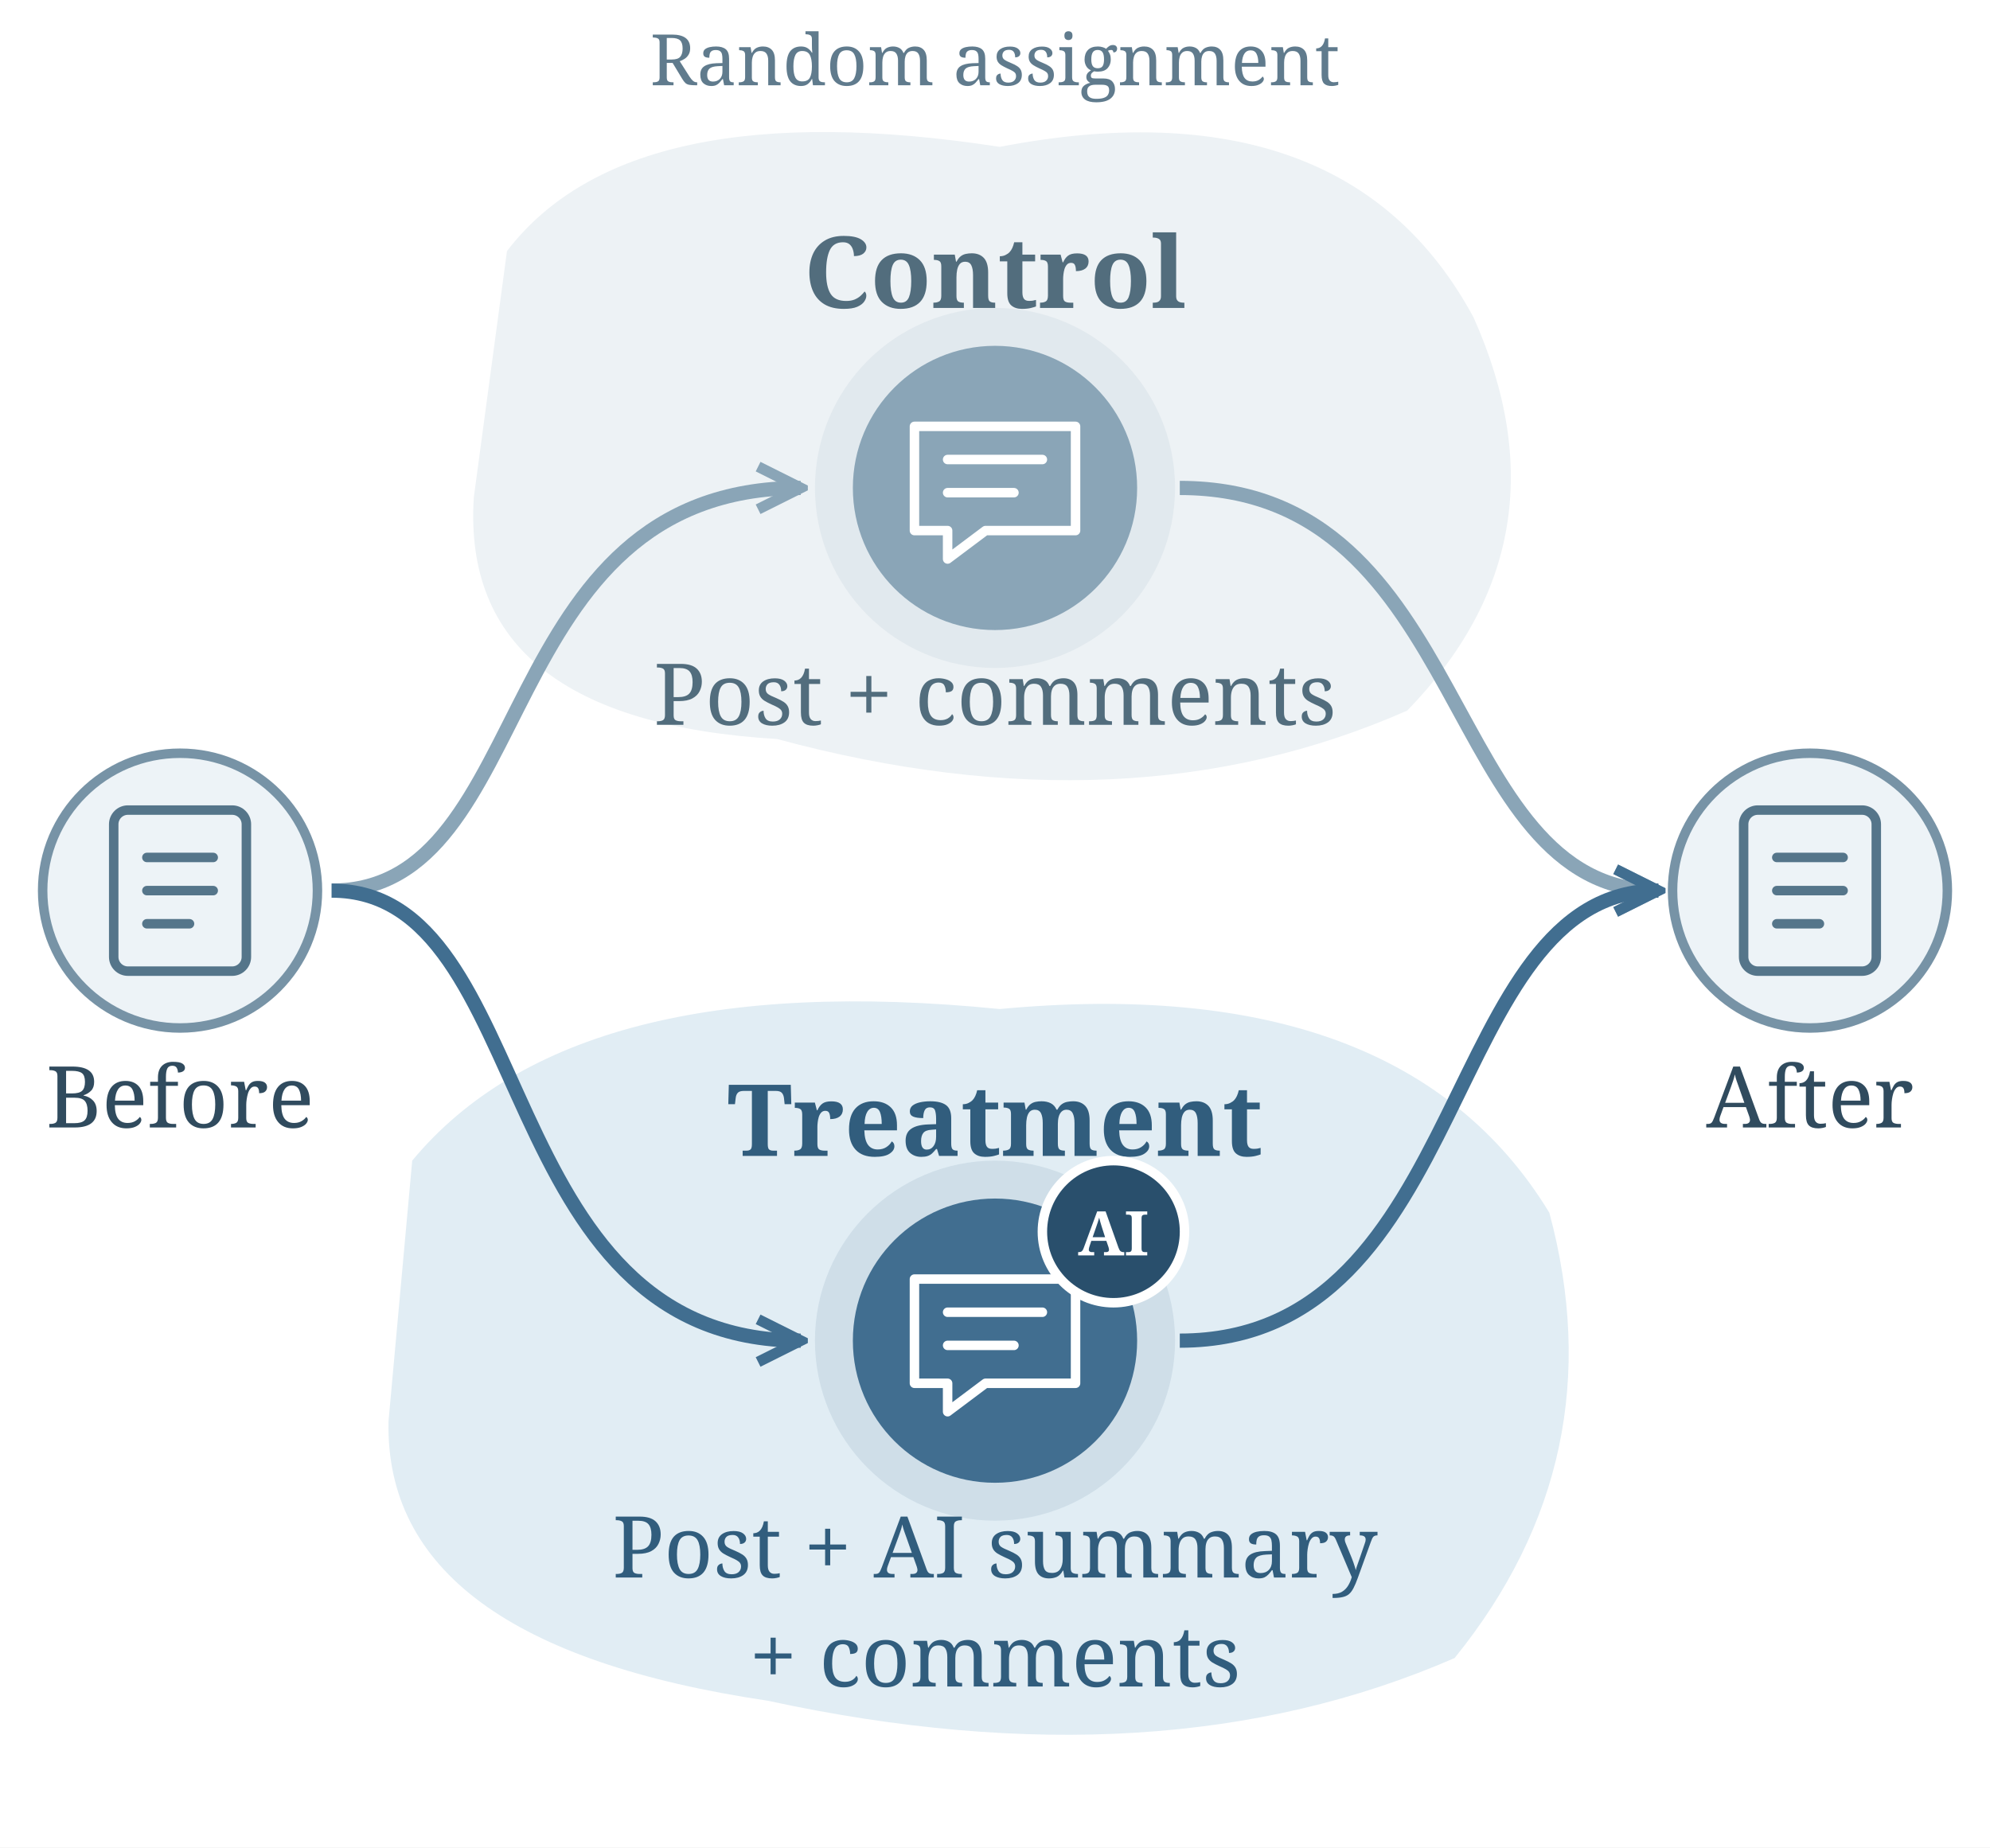
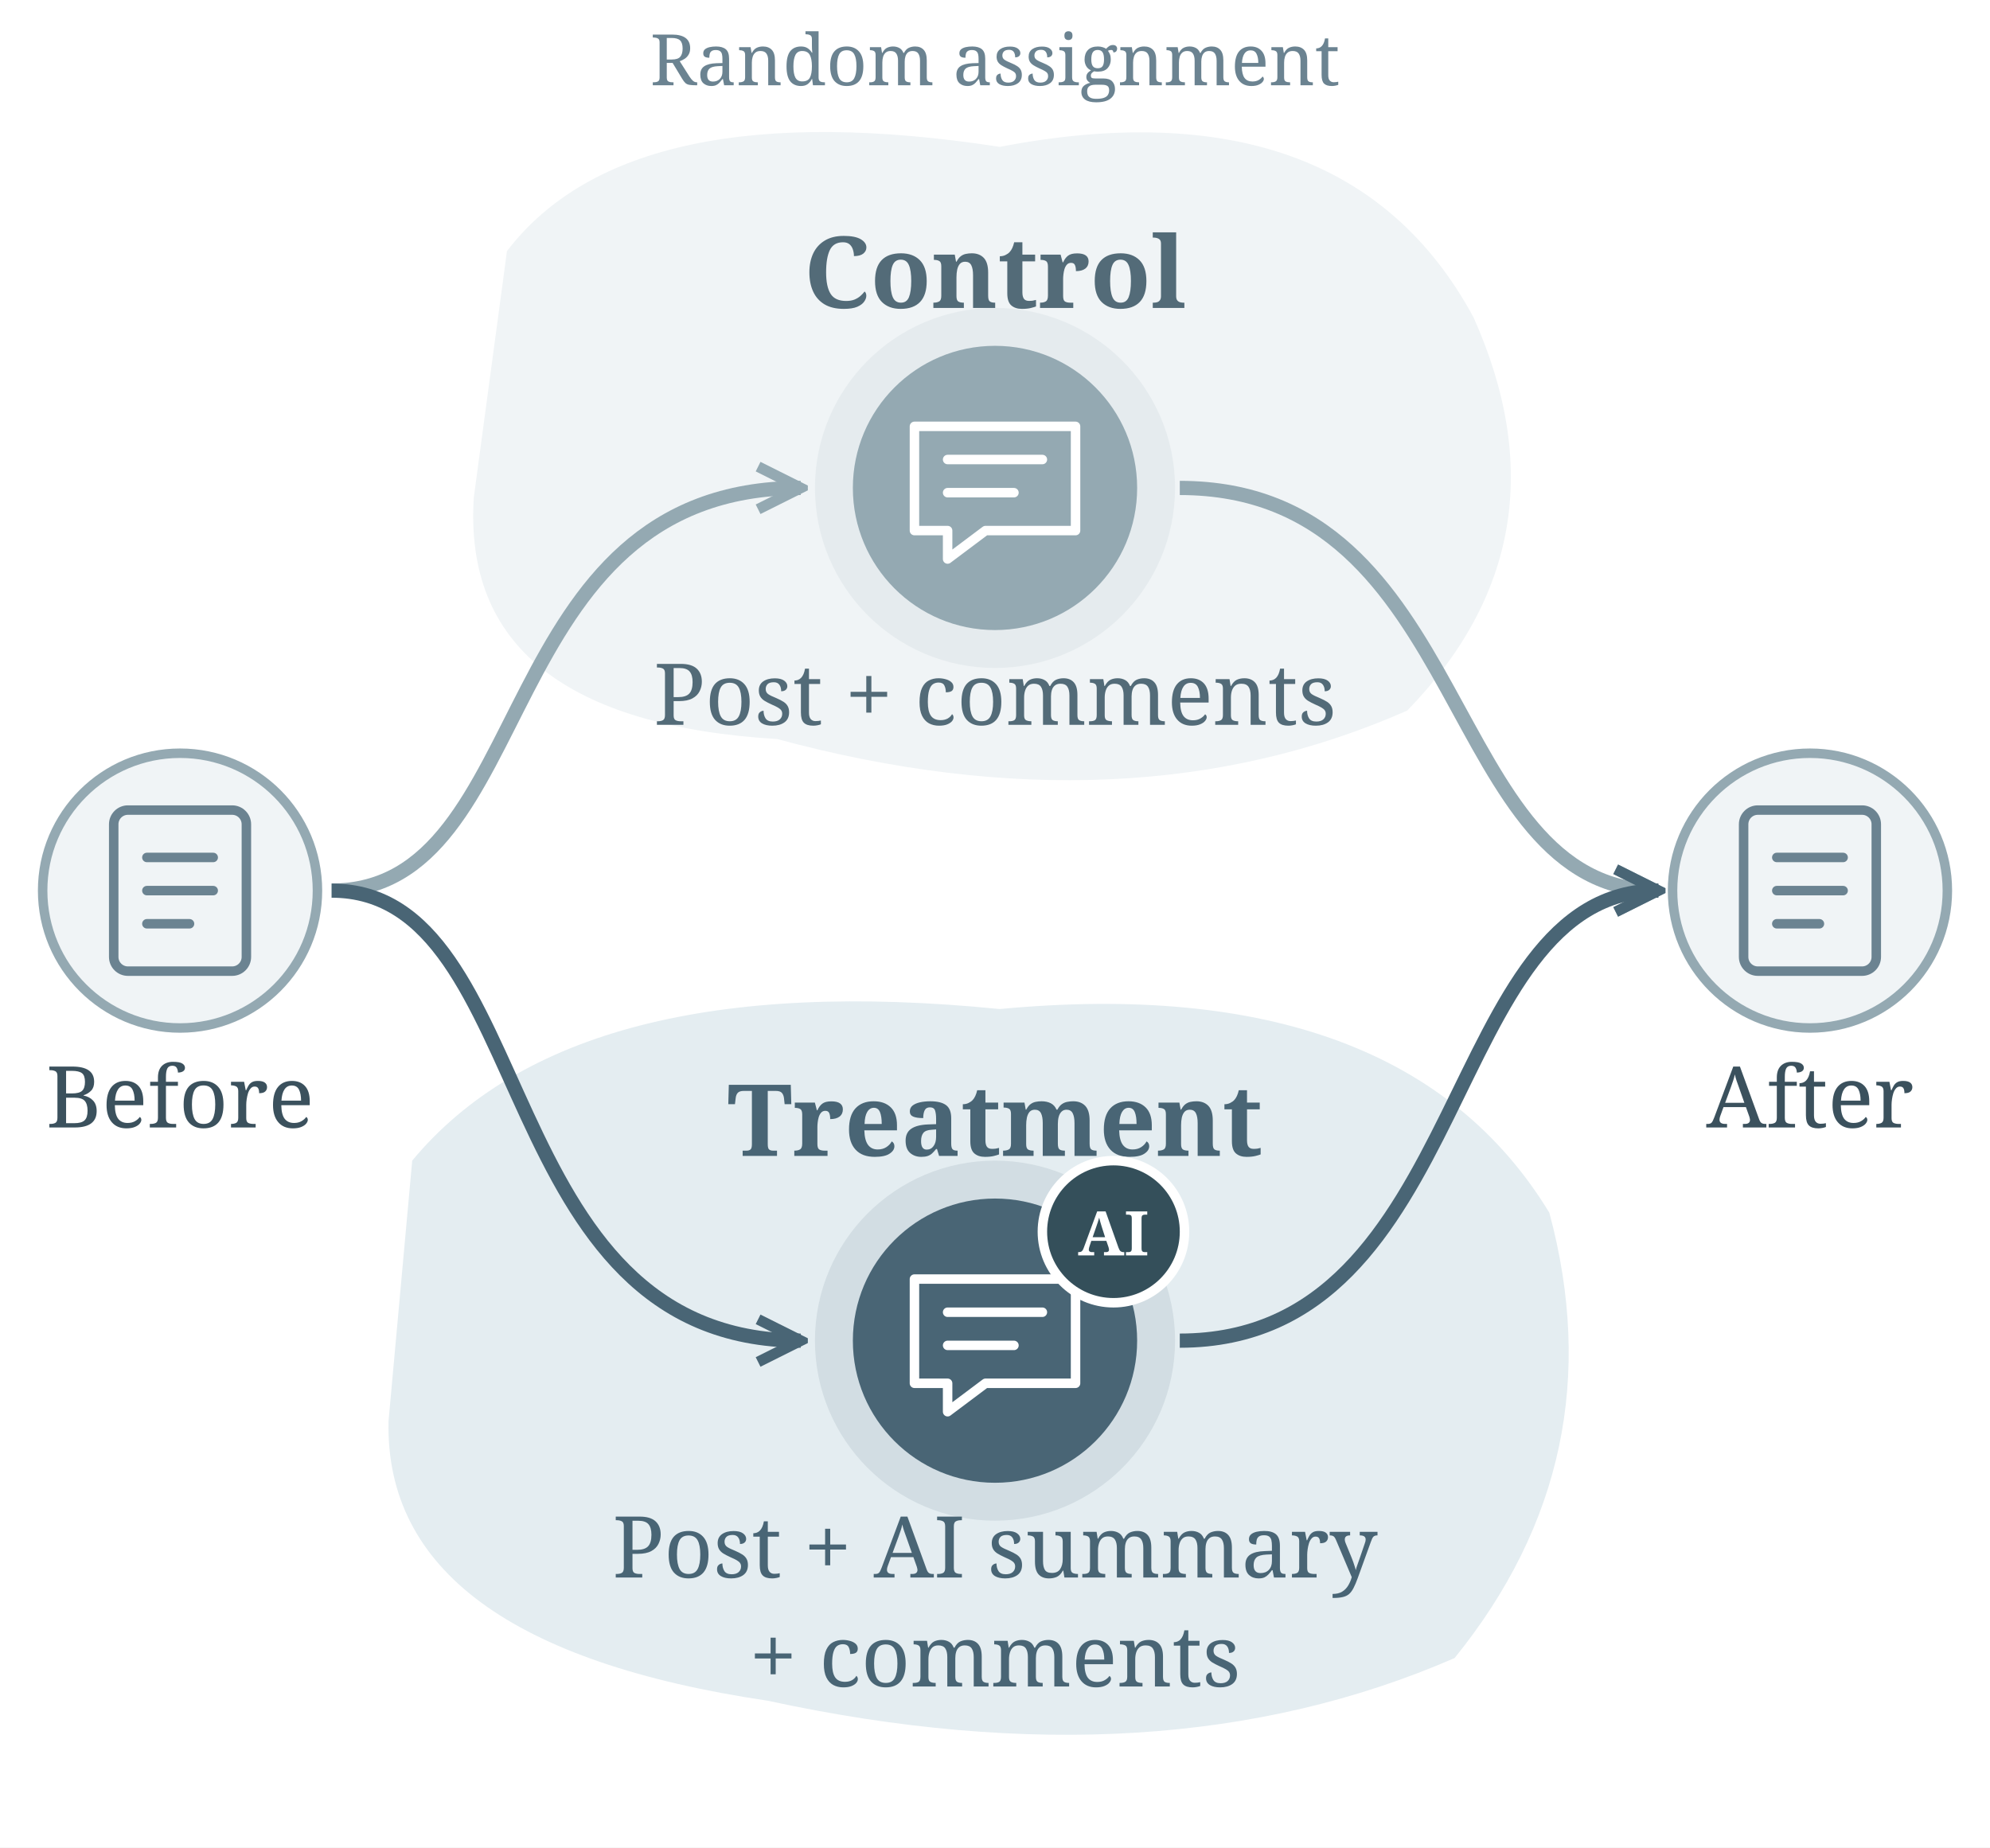
<svg xmlns="http://www.w3.org/2000/svg" viewBox="0 0 420 390" role="img" aria-labelledby="title desc">
  <defs>
    <marker id="arrow-control" viewBox="0 0 8 8" refX="7" refY="4" markerWidth="4" markerHeight="4" orient="auto">
-       <path d="M1 1L7 4L1 7" fill="none" stroke="#8aa5b7" stroke-width="1.5" />
+       <path d="M1 1L7 4L1 7" fill="none" stroke="#94a9b2" stroke-width="1.5" />
    </marker>
    <marker id="arrow-treatment" viewBox="0 0 8 8" refX="7" refY="4" markerWidth="4" markerHeight="4" orient="auto">
-       <path d="M1 1L7 4L1 7" fill="none" stroke="#416e90" stroke-width="1.5" />
+       <path d="M1 1L7 4L1 7" fill="none" stroke="#496575" stroke-width="1.5" />
    </marker>
  </defs>
  <rect width="420" height="390" fill="#fff" />
-   <path d="M107 53Q133 19 211 31Q284 17 311 67Q332 114 297 150Q238 176 164 156Q97 152 100 105Z" fill="#edf2f5" />
-   <path d="M87 245Q121 204 211 213Q296 205 327 256Q341 308 307 350Q245 377 162 359Q81 347 82 300Z" fill="#e1edf4" />
-   <g fill="none" stroke="#8aa5b7" stroke-width="3" marker-end="url(#arrow-control)">
+   <path d="M107 53Q133 19 211 31Q284 17 311 67Q332 114 297 150Q238 176 164 156Q97 152 100 105Z" fill="#f0f4f6" />
+   <path d="M87 245Q121 204 211 213Q296 205 327 256Q341 308 307 350Q245 377 162 359Q81 347 82 300Z" fill="#e4edf1" />
+   <g fill="none" stroke="#94a9b2" stroke-width="3" marker-end="url(#arrow-control)">
    <path d="M70 188C114 188 103 103 169 103" />
    <path d="M249 103C311 103 304 188 350 188" />
  </g>
-   <g fill="none" stroke="#416e90" stroke-width="3" marker-end="url(#arrow-treatment)">
+   <g fill="none" stroke="#496575" stroke-width="3" marker-end="url(#arrow-treatment)">
    <path d="M70 188C114 188 103 283 169 283" />
    <path d="M249 283C311 283 304 188 350 188" />
  </g>
-   <text x="210" y="18" text-anchor="middle" font-family="Georgia,serif" font-size="15" fill="#607b8d" font-weight="400">Random assignment</text>
-   <text x="210" y="65" text-anchor="middle" font-family="Georgia,serif" font-size="21" fill="#526d7d" font-weight="700">Control</text>
-   <circle cx="210" cy="103" r="38" fill="#8aa5b7" opacity=".12" />
-   <circle cx="210" cy="103" r="30" fill="#8aa5b7" />
+   <text x="210" y="18" text-anchor="middle" font-family="Georgia,serif" font-size="15" fill="#6b8391" font-weight="400">Random assignment</text>
+   <text x="210" y="65" text-anchor="middle" font-family="Georgia,serif" font-size="21" fill="#536b78" font-weight="700">Control</text>
+   <circle cx="210" cy="103" r="38" fill="#94a9b2" opacity=".12" />
+   <circle cx="210" cy="103" r="30" fill="#94a9b2" />
  <g transform="translate(193 90)" fill="none" stroke="white" stroke-width="2" stroke-linejoin="round" stroke-linecap="round">
    <path d="M0 0h34v22H15l-8 6v-6H0Z" />
    <path d="M7 7h20M7 14h14" />
  </g>
-   <text x="210" y="153" text-anchor="middle" font-family="Georgia,serif" font-size="18" fill="#526d7d" font-weight="400">Post + comments</text>
-   <text x="210" y="244" text-anchor="middle" font-family="Georgia,serif" font-size="21" fill="#315d7d" font-weight="700">Treatment</text>
-   <circle cx="210" cy="283" r="38" fill="#416e90" opacity=".12" />
-   <circle cx="210" cy="283" r="30" fill="#416e90" />
+   <text x="210" y="153" text-anchor="middle" font-family="Georgia,serif" font-size="18" fill="#536b78" font-weight="400">Post + comments</text>
+   <text x="210" y="244" text-anchor="middle" font-family="Georgia,serif" font-size="21" fill="#496575" font-weight="700">Treatment</text>
+   <circle cx="210" cy="283" r="38" fill="#496575" opacity=".12" />
+   <circle cx="210" cy="283" r="30" fill="#496575" />
  <g transform="translate(193 270)" fill="none" stroke="white" stroke-width="2" stroke-linejoin="round" stroke-linecap="round">
    <path d="M0 0h34v22H15l-8 6v-6H0Z" />
    <path d="M7 7h20M7 14h14" />
  </g>
-   <circle cx="235" cy="260" r="15" fill="#294f6c" stroke="#fff" stroke-width="2" />
+   <circle cx="235" cy="260" r="15" fill="#344f5a" stroke="#fff" stroke-width="2" />
  <text x="235" y="265" text-anchor="middle" font-family="Georgia,serif" font-size="13" fill="#fff" font-weight="700">AI</text>
-   <text x="210" y="333" text-anchor="middle" font-family="Georgia,serif" font-size="18" fill="#315d7d" font-weight="400">Post + AI summary</text>
-   <text x="210" y="356" text-anchor="middle" font-family="Georgia,serif" font-size="18" fill="#315d7d" font-weight="400">+ comments</text>
-   <circle cx="38" cy="188" r="29" fill="#edf3f7" stroke="#7793a6" stroke-width="2" />
-   <g transform="translate(24 171)" fill="none" stroke="#55758a" stroke-width="2" stroke-linecap="round">
+   <text x="210" y="333" text-anchor="middle" font-family="Georgia,serif" font-size="18" fill="#496575" font-weight="400">Post + AI summary</text>
+   <text x="210" y="356" text-anchor="middle" font-family="Georgia,serif" font-size="18" fill="#496575" font-weight="400">+ comments</text>
+   <circle cx="38" cy="188" r="29" fill="#f0f4f6" stroke="#94a9b2" stroke-width="2" />
+   <g transform="translate(24 171)" fill="none" stroke="#6b8391" stroke-width="2" stroke-linecap="round">
    <rect width="28" height="34" rx="3" />
    <path d="M7 10h14M7 17h14M7 24h9" />
  </g>
-   <circle cx="382" cy="188" r="29" fill="#edf3f7" stroke="#7793a6" stroke-width="2" />
-   <g transform="translate(368 171)" fill="none" stroke="#55758a" stroke-width="2" stroke-linecap="round">
+   <circle cx="382" cy="188" r="29" fill="#f0f4f6" stroke="#94a9b2" stroke-width="2" />
+   <g transform="translate(368 171)" fill="none" stroke="#6b8391" stroke-width="2" stroke-linecap="round">
    <rect width="28" height="34" rx="3" />
    <path d="M7 10h14M7 17h14M7 24h9" />
  </g>
-   <text x="38" y="238" text-anchor="middle" font-family="Georgia,serif" font-size="18" fill="#304b5e" font-weight="400">Before</text>
-   <text x="382" y="238" text-anchor="middle" font-family="Georgia,serif" font-size="18" fill="#304b5e" font-weight="400">After</text>
+   <text x="38" y="238" text-anchor="middle" font-family="Georgia,serif" font-size="18" fill="#3b515d" font-weight="400">Before</text>
+   <text x="382" y="238" text-anchor="middle" font-family="Georgia,serif" font-size="18" fill="#3b515d" font-weight="400">After</text>
</svg>
